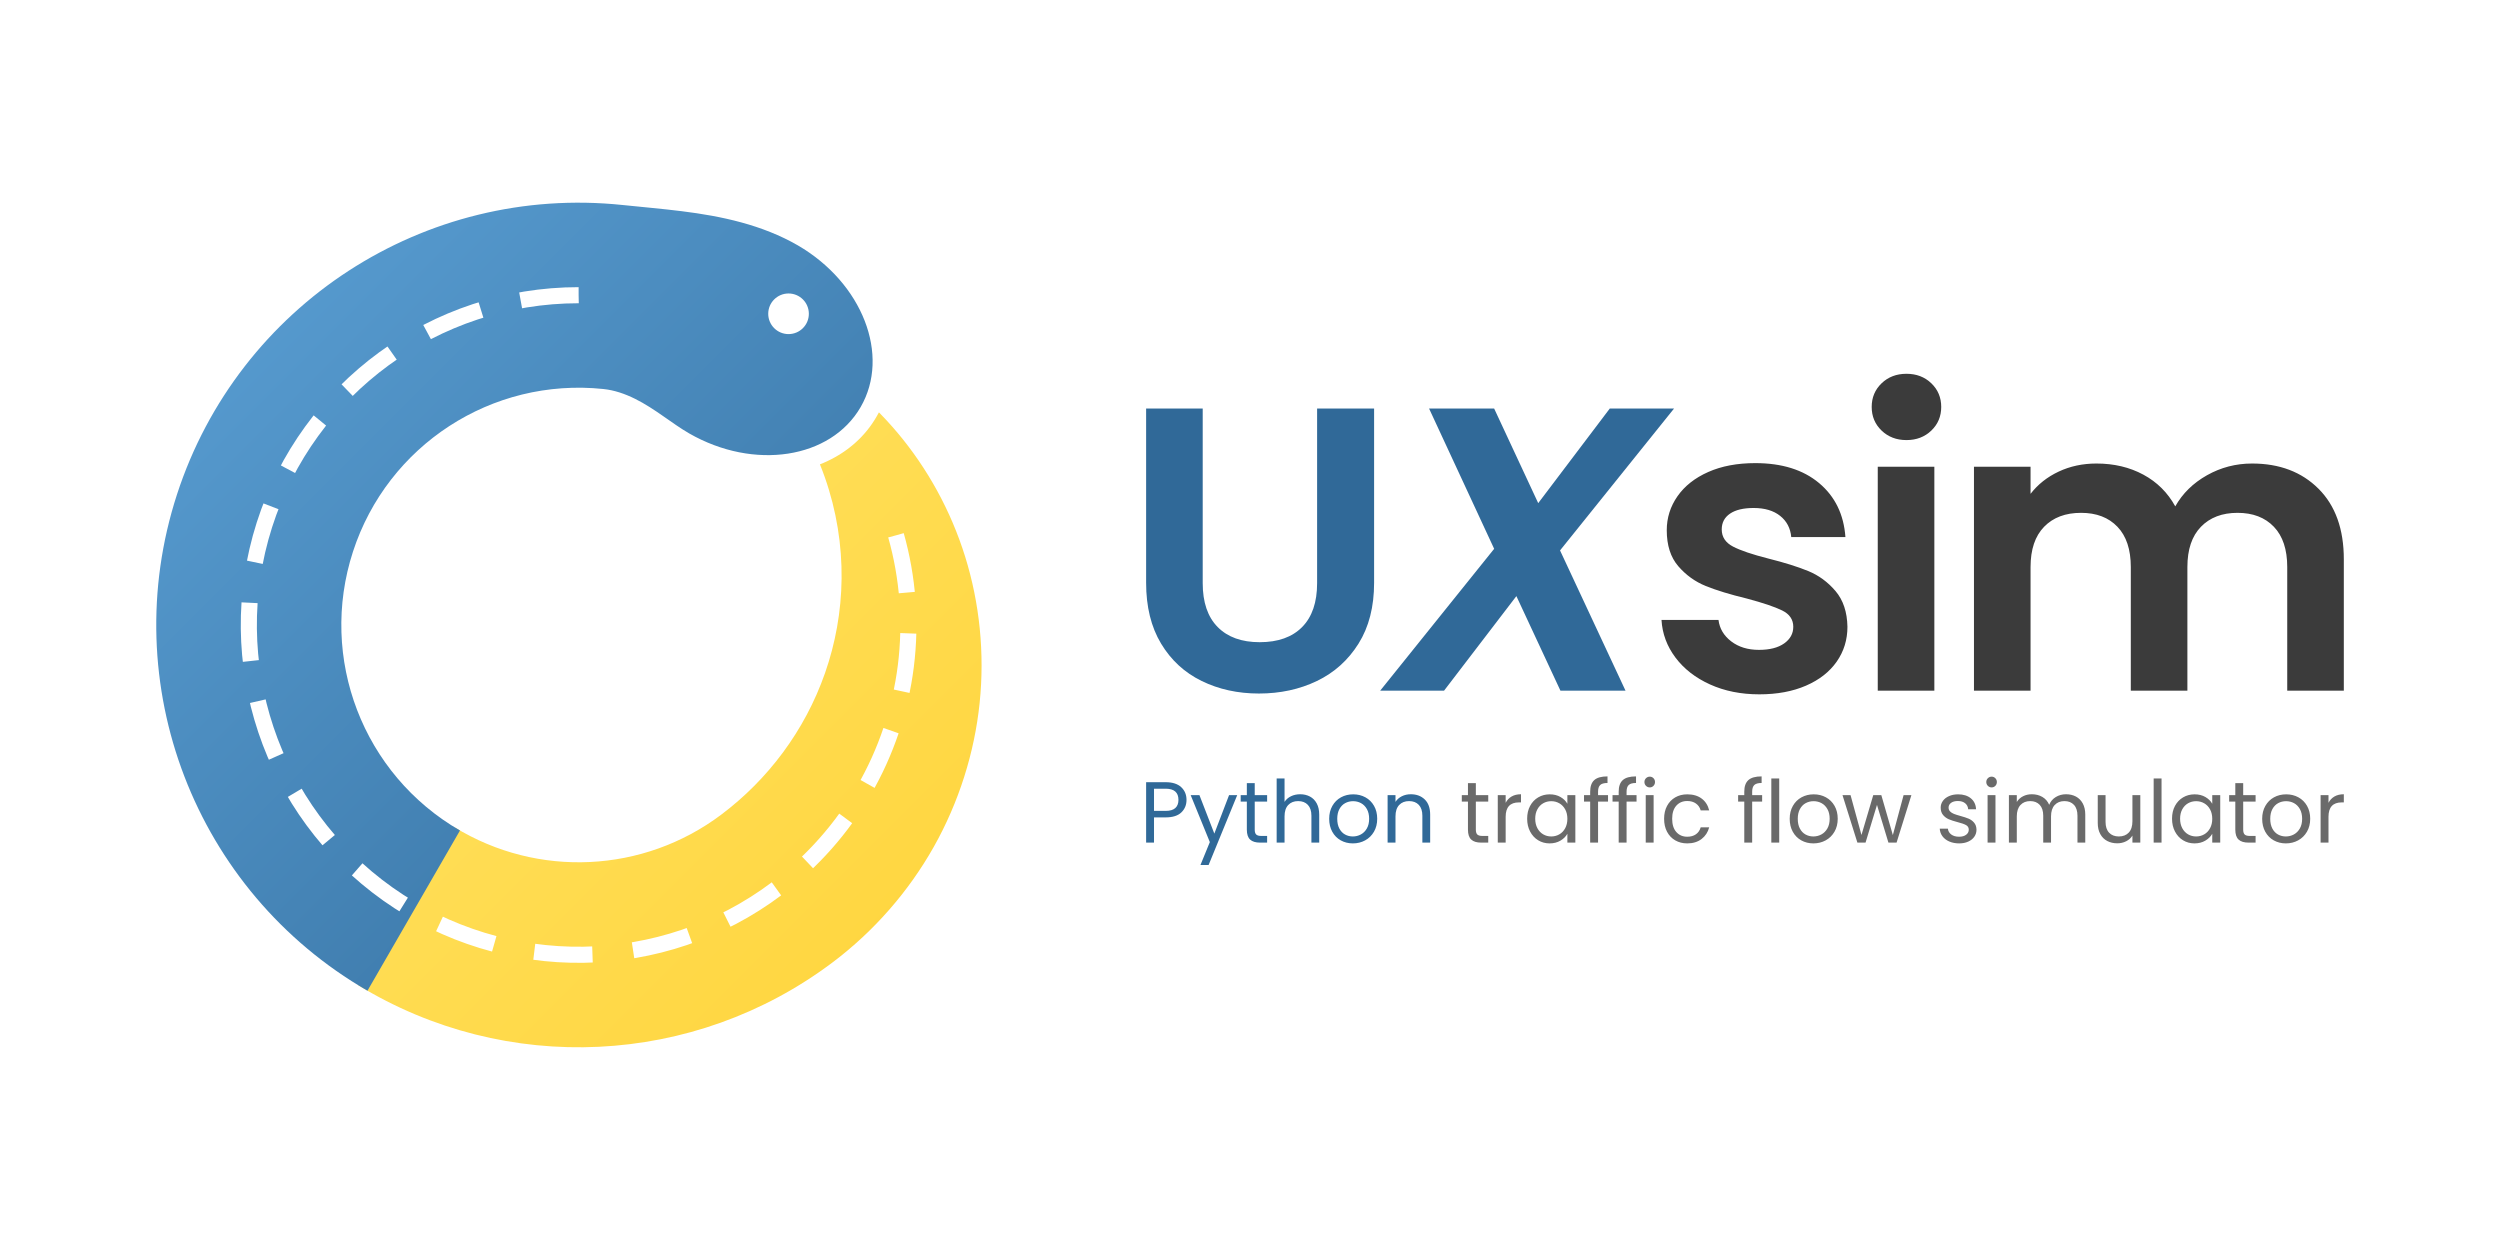
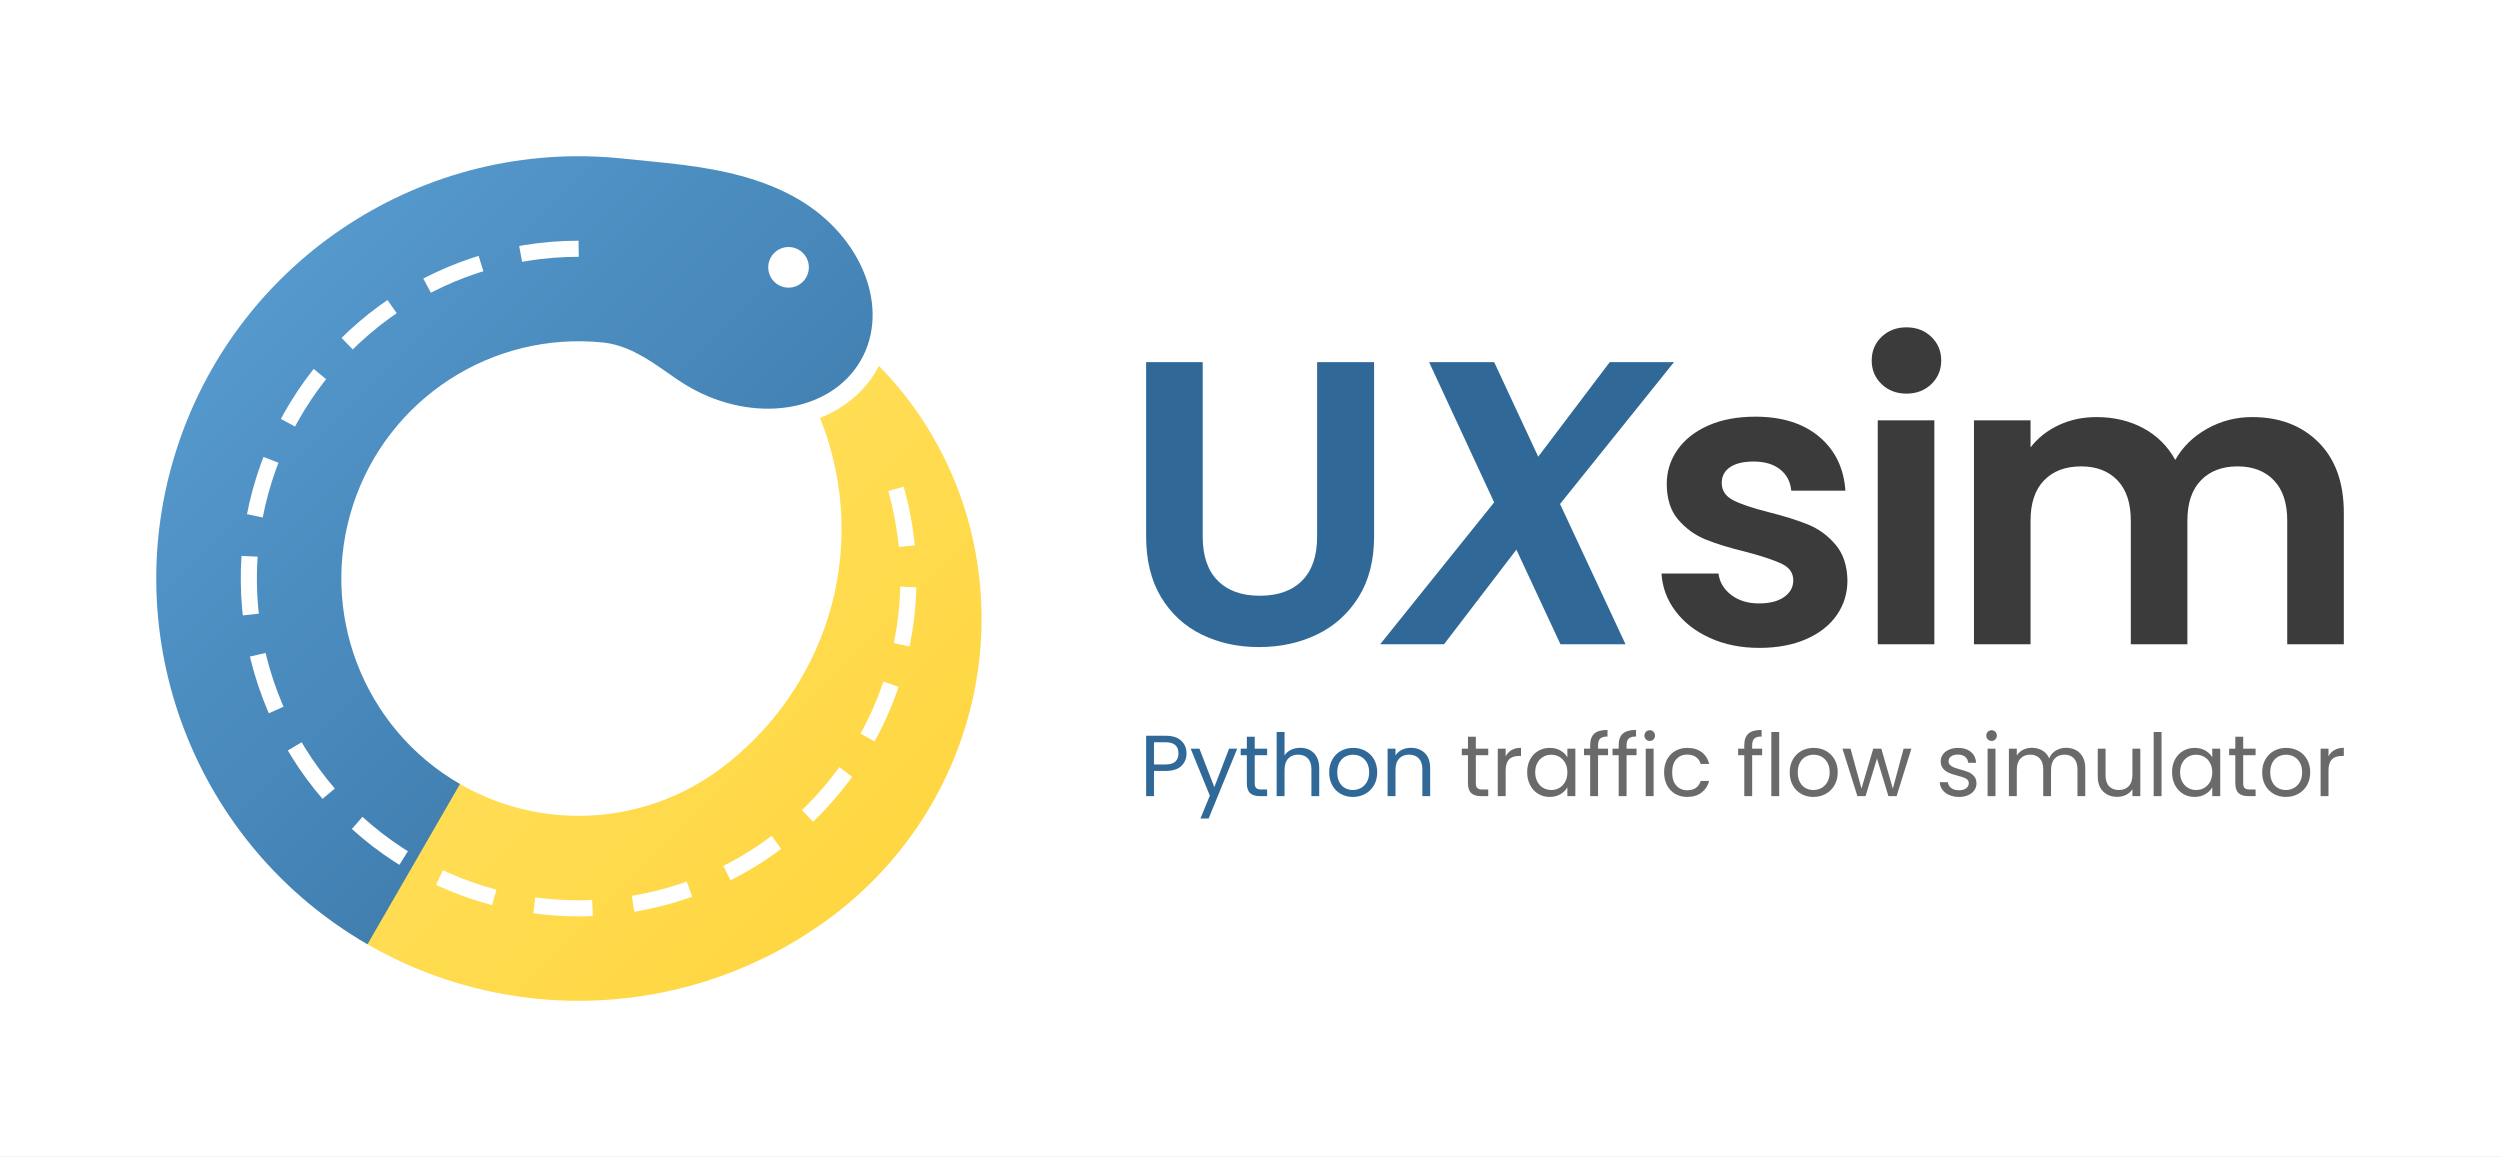
- <svg xmlns="http://www.w3.org/2000/svg" width="1280" height="640" viewBox="0 0 1280 640" role="img">
+ <svg xmlns="http://www.w3.org/2000/svg" width="1280" height="592" viewBox="0 0 1280 592" role="img">
  <defs>
    <linearGradient id="uxsim-hero-white-blue" gradientUnits="userSpaceOnUse" x1="60" y1="60" x2="452" y2="452">
      <stop offset="0" stop-color="#5A9FD4" />
      <stop offset="1" stop-color="#306998" />
    </linearGradient>
    <linearGradient id="uxsim-hero-white-yellow" gradientUnits="userSpaceOnUse" x1="60" y1="60" x2="452" y2="452">
      <stop offset="0" stop-color="#FFE873" />
      <stop offset="1" stop-color="#FFD43B" />
    </linearGradient>
    <clipPath id="uxsim-hero-white-bite">
      <path clip-rule="evenodd" d="M0 0H512V512H0Z M271.75 75.72 A76.50 63.00 30.00 1 0 404.25 152.22 A76.50 63.00 30.00 1 0 271.75 75.72Z" />
    </clipPath>
  </defs>
-   <rect width="1280" height="640" fill="#fff" />
-   <g transform="translate(32.676 56.422) scale(1.0296)">
+   <rect width="1280" height="592" fill="#fff" />
+   <g transform="translate(32.676 32.640) scale(1.0296)">
    <path fill="url(#uxsim-hero-white-yellow)" clip-path="url(#uxsim-hero-white-bite)" d="M146.28 435.05 A210.00 210.00 0 0 0 382.38 423.71 C402.87 408.27 420.10 388.54 432.60 366.35 C445.10 344.16 452.85 319.55 455.42 294.76 C457.98 269.98 455.38 245.06 448.24 222.10 C441.11 199.14 429.47 178.17 414.75 160.61 C400.04 143.06 382.28 128.93 363.20 118.79 A10.12 10.12 0 0 0 350.74 134.74 C363.24 149.28 372.48 165.66 378.40 182.46 C384.32 199.25 386.95 216.44 386.77 232.94 C386.60 249.45 383.64 265.27 378.56 279.82 C373.48 294.37 366.30 307.67 357.56 319.46 C348.82 331.25 338.53 341.56 327.01 350.24 A118.00 118.00 0 0 1 194.35 356.61 Z" />
    <path fill="url(#uxsim-hero-white-blue)" d="M151.00 437.87 A210.00 210.00 0 0 1 277.95 47.15 C287.67 48.17 297.44 48.99 307.31 50.23 C317.17 51.46 327.13 53.13 336.89 55.80 C346.65 58.46 356.21 62.13 365.00 67.21 A67.50 54.00 30.00 0 1 311.00 160.74 C306.57 158.18 302.38 155.14 297.98 152.09 C293.59 149.03 288.99 145.97 284.05 143.52 C279.10 141.06 273.80 139.22 268.33 138.65 A118.00 118.00 0 0 0 197.00 358.19 Z" />
    <path fill="none" stroke="#fff" stroke-width="8" stroke-dasharray="29.01 20.30" d="M413.82 211.41 C419.77 232.46 421.45 254.71 418.72 276.41 C416.00 298.12 408.88 319.26 397.92 338.19 C386.96 357.11 372.17 373.81 354.70 386.98 A164.00 164.00 0 1 1 256.00 92.00" />
    <circle cx="360.39" cy="101.24" r="10.1" fill="#fff" />
  </g>
-   <g transform="translate(572.947 353.637) scale(0.206961)">
+   <g transform="translate(572.947 329.855) scale(0.206961)">
    <path fill="#306998" d="M207 -698V-266Q207 -195 244 -157.5Q281 -120 348 -120Q416 -120 453 -157.5Q490 -195 490 -266V-698H631V-267Q631 -178 592.5 -116.5Q554 -55 489.5 -24Q425 7 346 7Q268 7 204.5 -24Q141 -55 104 -116.5Q67 -178 67 -267V-698ZM1091 -347 1253 0H1092L983 -234L804 0H646L928 -351L767 -698H928L1037 -464L1214 -698H1373Z" />
    <path fill="#3B3B3B" d="M1342 -175H1483Q1487 -143 1514.5 -122Q1542 -101 1583 -101Q1623 -101 1645.5 -117Q1668 -133 1668 -158Q1668 -185 1640.5 -198.5Q1613 -212 1553 -228Q1491 -243 1451.5 -259Q1412 -275 1383.5 -308Q1355 -341 1355 -397Q1355 -443 1381.5 -481Q1408 -519 1457.5 -541Q1507 -563 1574 -563Q1673 -563 1732 -513.5Q1791 -464 1797 -380H1663Q1660 -413 1635.5 -432.5Q1611 -452 1570 -452Q1532 -452 1511.5 -438Q1491 -424 1491 -399Q1491 -371 1519 -356.5Q1547 -342 1606 -327Q1666 -312 1705 -296Q1744 -280 1772.5 -246.5Q1801 -213 1802 -158Q1802 -110 1775.5 -72Q1749 -34 1699.5 -12.5Q1650 9 1584 9Q1516 9 1462 -15.5Q1408 -40 1376.5 -82Q1345 -124 1342 -175ZM1862 -702Q1862 -737 1886.5 -760.5Q1911 -784 1948 -784Q1985 -784 2009.5 -760.5Q2034 -737 2034 -702Q2034 -667 2009.5 -643.5Q1985 -620 1948 -620Q1911 -620 1886.5 -643.5Q1862 -667 1862 -702ZM2017 -554V0H1877V-554ZM3030 -325V0H2890V-306Q2890 -371 2857 -405.5Q2824 -440 2767 -440Q2710 -440 2676.5 -405.5Q2643 -371 2643 -306V0H2503V-306Q2503 -371 2470 -405.5Q2437 -440 2380 -440Q2322 -440 2288.5 -405.5Q2255 -371 2255 -306V0H2115V-554H2255V-487Q2282 -522 2324.5 -542Q2367 -562 2418 -562Q2483 -562 2534 -534.5Q2585 -507 2613 -456Q2640 -504 2691.5 -533Q2743 -562 2803 -562Q2905 -562 2967.5 -499.5Q3030 -437 3030 -325Z" />
  </g>
-   <g transform="translate(583.397 431.419) scale(0.0443788)">
+   <g transform="translate(583.397 407.637) scale(0.0443788)">
    <path fill="#306998" d="M302 -291H168V0H77V-697H302Q420 -697 481.5 -640Q543 -583 543 -493Q543 -406 483.5 -348.5Q424 -291 302 -291ZM450 -493Q450 -622 302 -622H168V-366H302Q378 -366 414 -399Q450 -432 450 -493ZM1128 -548 798 258H704L812 -6L591 -548H692L864 -104L1034 -548ZM1330 -473V-150Q1330 -110 1347 -93.5Q1364 -77 1406 -77H1473V0H1391Q1315 0 1277 -35Q1239 -70 1239 -150V-473H1168V-548H1239V-686H1330V-548H1473V-473ZM2074 -323V0H1984V-310Q1984 -392 1943 -435.5Q1902 -479 1831 -479Q1759 -479 1716.5 -434Q1674 -389 1674 -303V0H1583V-740H1674V-470Q1701 -512 1748.5 -535Q1796 -558 1855 -558Q1917 -558 1967 -531.5Q2017 -505 2045.5 -452Q2074 -399 2074 -323ZM2189 -275Q2189 -359 2225.5 -423.5Q2262 -488 2325 -522.5Q2388 -557 2466 -557Q2544 -557 2607 -522.5Q2670 -488 2706.5 -424Q2743 -360 2743 -275Q2743 -190 2705.5 -125.5Q2668 -61 2604 -26Q2540 9 2462 9Q2385 9 2322.5 -26Q2260 -61 2224.5 -125.5Q2189 -190 2189 -275ZM2650 -275Q2650 -341 2624 -387Q2598 -433 2556 -455.5Q2514 -478 2465 -478Q2415 -478 2373.5 -455.5Q2332 -433 2307 -387Q2282 -341 2282 -275Q2282 -208 2306.5 -162Q2331 -116 2372 -93.5Q2413 -71 2462 -71Q2511 -71 2554 -94Q2597 -117 2623.5 -163Q2650 -209 2650 -275ZM3354 -323V0H3264V-310Q3264 -392 3223 -435.5Q3182 -479 3111 -479Q3039 -479 2996.5 -434Q2954 -389 2954 -303V0H2863V-548H2954V-470Q2981 -512 3027.5 -535Q3074 -558 3130 -558Q3230 -558 3292 -497.5Q3354 -437 3354 -323Z" />
    <path fill="#6A6A6A" d="M3881 -473V-150Q3881 -110 3898 -93.5Q3915 -77 3957 -77H4024V0H3942Q3866 0 3828 -35Q3790 -70 3790 -150V-473H3719V-548H3790V-686H3881V-548H4024V-473ZM4402 -558V-464H4378Q4225 -464 4225 -298V0H4134V-548H4225V-459Q4249 -506 4293.5 -532Q4338 -558 4402 -558ZM4733 -557Q4805 -557 4858 -526Q4911 -495 4937 -448V-548H5029V0H4937V-102Q4910 -54 4856.5 -22.5Q4803 9 4732 9Q4659 9 4600 -27Q4541 -63 4507 -128Q4473 -193 4473 -276Q4473 -360 4507 -423.5Q4541 -487 4600.5 -522Q4660 -557 4733 -557ZM4751 -478Q4700 -478 4658 -454Q4616 -430 4591 -384Q4566 -338 4566 -276Q4566 -213 4591 -166.5Q4616 -120 4658 -95.5Q4700 -71 4751 -71Q4802 -71 4844.5 -95.5Q4887 -120 4912 -166.5Q4937 -213 4937 -275Q4937 -337 4912 -383Q4887 -429 4844.5 -453.5Q4802 -478 4751 -478ZM5406 -473H5291V0H5200V-473H5129V-548H5200V-587Q5200 -679 5247.5 -721.5Q5295 -764 5400 -764V-688Q5340 -688 5315.5 -664.5Q5291 -641 5291 -587V-548H5406ZM5735 -473H5620V0H5529V-473H5458V-548H5529V-587Q5529 -679 5576.5 -721.5Q5624 -764 5729 -764V-688Q5669 -688 5644.5 -664.5Q5620 -641 5620 -587V-548H5735ZM5826 -699Q5826 -725 5844 -743Q5862 -761 5888 -761Q5913 -761 5930.5 -743Q5948 -725 5948 -699Q5948 -673 5930.5 -655Q5913 -637 5888 -637Q5862 -637 5844 -655Q5826 -673 5826 -699ZM5932 -548V0H5841V-548ZM6320 -557Q6421 -557 6486.5 -508Q6552 -459 6573 -372H6475Q6461 -422 6420.5 -451Q6380 -480 6320 -480Q6242 -480 6194 -426.5Q6146 -373 6146 -275Q6146 -176 6194 -122Q6242 -68 6320 -68Q6380 -68 6420 -96Q6460 -124 6475 -176H6573Q6551 -92 6485 -41.5Q6419 9 6320 9Q6242 9 6181.5 -26Q6121 -61 6087 -125Q6053 -189 6053 -275Q6053 -360 6087 -423.5Q6121 -487 6181.5 -522Q6242 -557 6320 -557ZM7184 -473H7069V0H6978V-473H6907V-548H6978V-587Q6978 -679 7025.5 -721.5Q7073 -764 7178 -764V-688Q7118 -688 7093.5 -664.5Q7069 -641 7069 -587V-548H7184ZM7381 -740V0H7290V-740ZM7502 -275Q7502 -359 7538.5 -423.5Q7575 -488 7638 -522.5Q7701 -557 7779 -557Q7857 -557 7920 -522.5Q7983 -488 8019.5 -424Q8056 -360 8056 -275Q8056 -190 8018.5 -125.5Q7981 -61 7917 -26Q7853 9 7775 9Q7698 9 7635.5 -26Q7573 -61 7537.5 -125.5Q7502 -190 7502 -275ZM7963 -275Q7963 -341 7937 -387Q7911 -433 7869 -455.5Q7827 -478 7778 -478Q7728 -478 7686.5 -455.5Q7645 -433 7620 -387Q7595 -341 7595 -275Q7595 -208 7619.5 -162Q7644 -116 7685 -93.5Q7726 -71 7775 -71Q7824 -71 7867 -94Q7910 -117 7936.5 -163Q7963 -209 7963 -275ZM8906 -548 8735 0H8641L8509 -435L8377 0H8283L8111 -548H8204L8330 -88L8466 -548H8559L8692 -87L8816 -548ZM9233 -161H9327Q9331 -120 9365.5 -94Q9400 -68 9456 -68Q9508 -68 9538 -91Q9568 -114 9568 -149Q9568 -185 9536 -202.5Q9504 -220 9437 -237Q9376 -253 9337.5 -269.5Q9299 -286 9271.5 -318.5Q9244 -351 9244 -404Q9244 -446 9269 -481Q9294 -516 9340 -536.5Q9386 -557 9445 -557Q9536 -557 9592 -511Q9648 -465 9652 -385H9561Q9558 -428 9526.5 -454Q9495 -480 9442 -480Q9393 -480 9364 -459Q9335 -438 9335 -404Q9335 -377 9352.5 -359.5Q9370 -342 9396.5 -331.5Q9423 -321 9470 -308Q9529 -292 9566 -276.5Q9603 -261 9629.5 -230Q9656 -199 9657 -149Q9657 -104 9632 -68Q9607 -32 9561.5 -11.5Q9516 9 9457 9Q9394 9 9344 -12.5Q9294 -34 9265 -72.5Q9236 -111 9233 -161ZM9770 -699Q9770 -725 9788 -743Q9806 -761 9832 -761Q9857 -761 9874.5 -743Q9892 -725 9892 -699Q9892 -673 9874.5 -655Q9857 -637 9832 -637Q9806 -637 9788 -655Q9770 -673 9770 -699ZM9876 -548V0H9785V-548ZM10912 -323V0H10822V-310Q10822 -392 10781.5 -435.5Q10741 -479 10672 -479Q10601 -479 10559 -433.5Q10517 -388 10517 -302V0H10427V-310Q10427 -392 10386.5 -435.5Q10346 -479 10277 -479Q10206 -479 10164 -433.5Q10122 -388 10122 -302V0H10031V-548H10122V-469Q10149 -512 10194.5 -535Q10240 -558 10295 -558Q10364 -558 10417 -527Q10470 -496 10496 -436Q10519 -494 10572 -526Q10625 -558 10690 -558Q10754 -558 10804 -531.5Q10854 -505 10883 -452Q10912 -399 10912 -323ZM11547 -548V0H11456V-81Q11430 -39 11383.5 -15.5Q11337 8 11281 8Q11217 8 11166 -18.5Q11115 -45 11085.5 -98Q11056 -151 11056 -227V-548H11146V-239Q11146 -158 11187 -114.5Q11228 -71 11299 -71Q11372 -71 11414 -116Q11456 -161 11456 -247V-548ZM11792 -740V0H11701V-740ZM12173 -557Q12245 -557 12298 -526Q12351 -495 12377 -448V-548H12469V0H12377V-102Q12350 -54 12296.5 -22.5Q12243 9 12172 9Q12099 9 12040 -27Q11981 -63 11947 -128Q11913 -193 11913 -276Q11913 -360 11947 -423.5Q11981 -487 12040.5 -522Q12100 -557 12173 -557ZM12191 -478Q12140 -478 12098 -454Q12056 -430 12031 -384Q12006 -338 12006 -276Q12006 -213 12031 -166.5Q12056 -120 12098 -95.5Q12140 -71 12191 -71Q12242 -71 12284.5 -95.5Q12327 -120 12352 -166.5Q12377 -213 12377 -275Q12377 -337 12352 -383Q12327 -429 12284.5 -453.5Q12242 -478 12191 -478ZM12734 -473V-150Q12734 -110 12751 -93.5Q12768 -77 12810 -77H12877V0H12795Q12719 0 12681 -35Q12643 -70 12643 -150V-473H12572V-548H12643V-686H12734V-548H12877V-473ZM12953 -275Q12953 -359 12989.5 -423.5Q13026 -488 13089 -522.5Q13152 -557 13230 -557Q13308 -557 13371 -522.5Q13434 -488 13470.5 -424Q13507 -360 13507 -275Q13507 -190 13469.5 -125.5Q13432 -61 13368 -26Q13304 9 13226 9Q13149 9 13086.5 -26Q13024 -61 12988.5 -125.5Q12953 -190 12953 -275ZM13414 -275Q13414 -341 13388 -387Q13362 -433 13320 -455.5Q13278 -478 13229 -478Q13179 -478 13137.5 -455.5Q13096 -433 13071 -387Q13046 -341 13046 -275Q13046 -208 13070.5 -162Q13095 -116 13136 -93.5Q13177 -71 13226 -71Q13275 -71 13318 -94Q13361 -117 13387.5 -163Q13414 -209 13414 -275ZM13895 -558V-464H13871Q13718 -464 13718 -298V0H13627V-548H13718V-459Q13742 -506 13786.5 -532Q13831 -558 13895 -558Z" />
  </g>
</svg>
